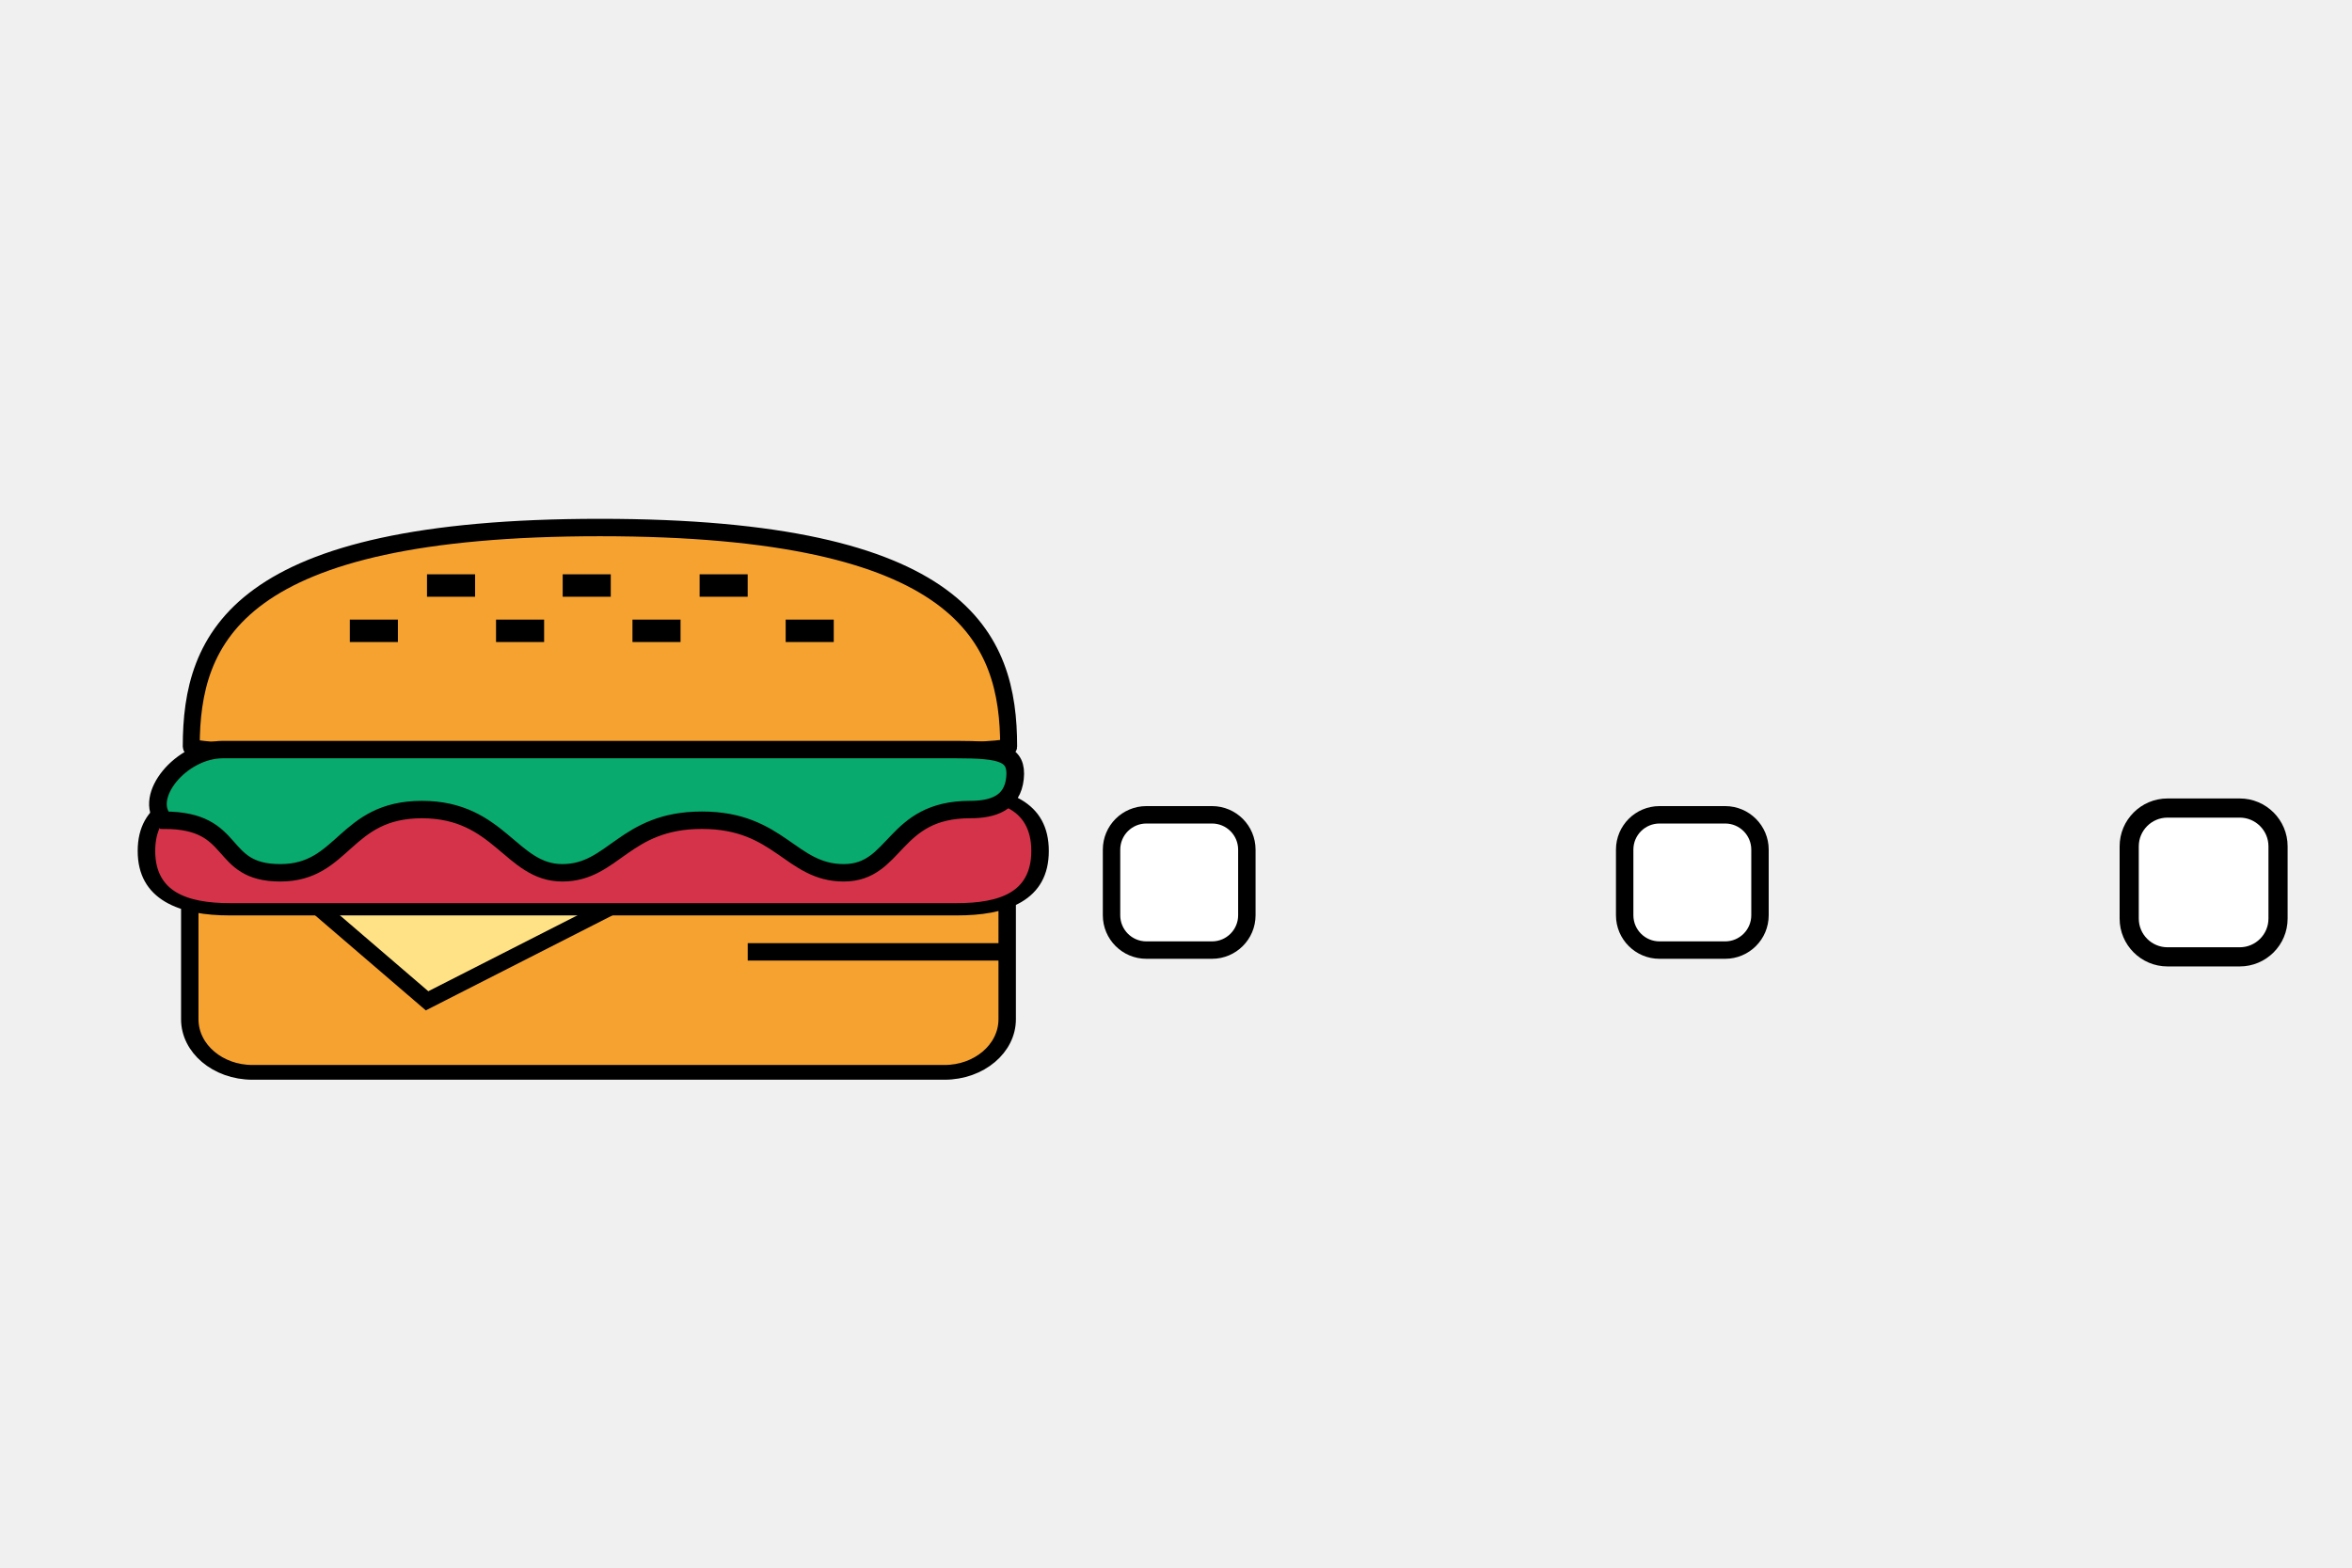
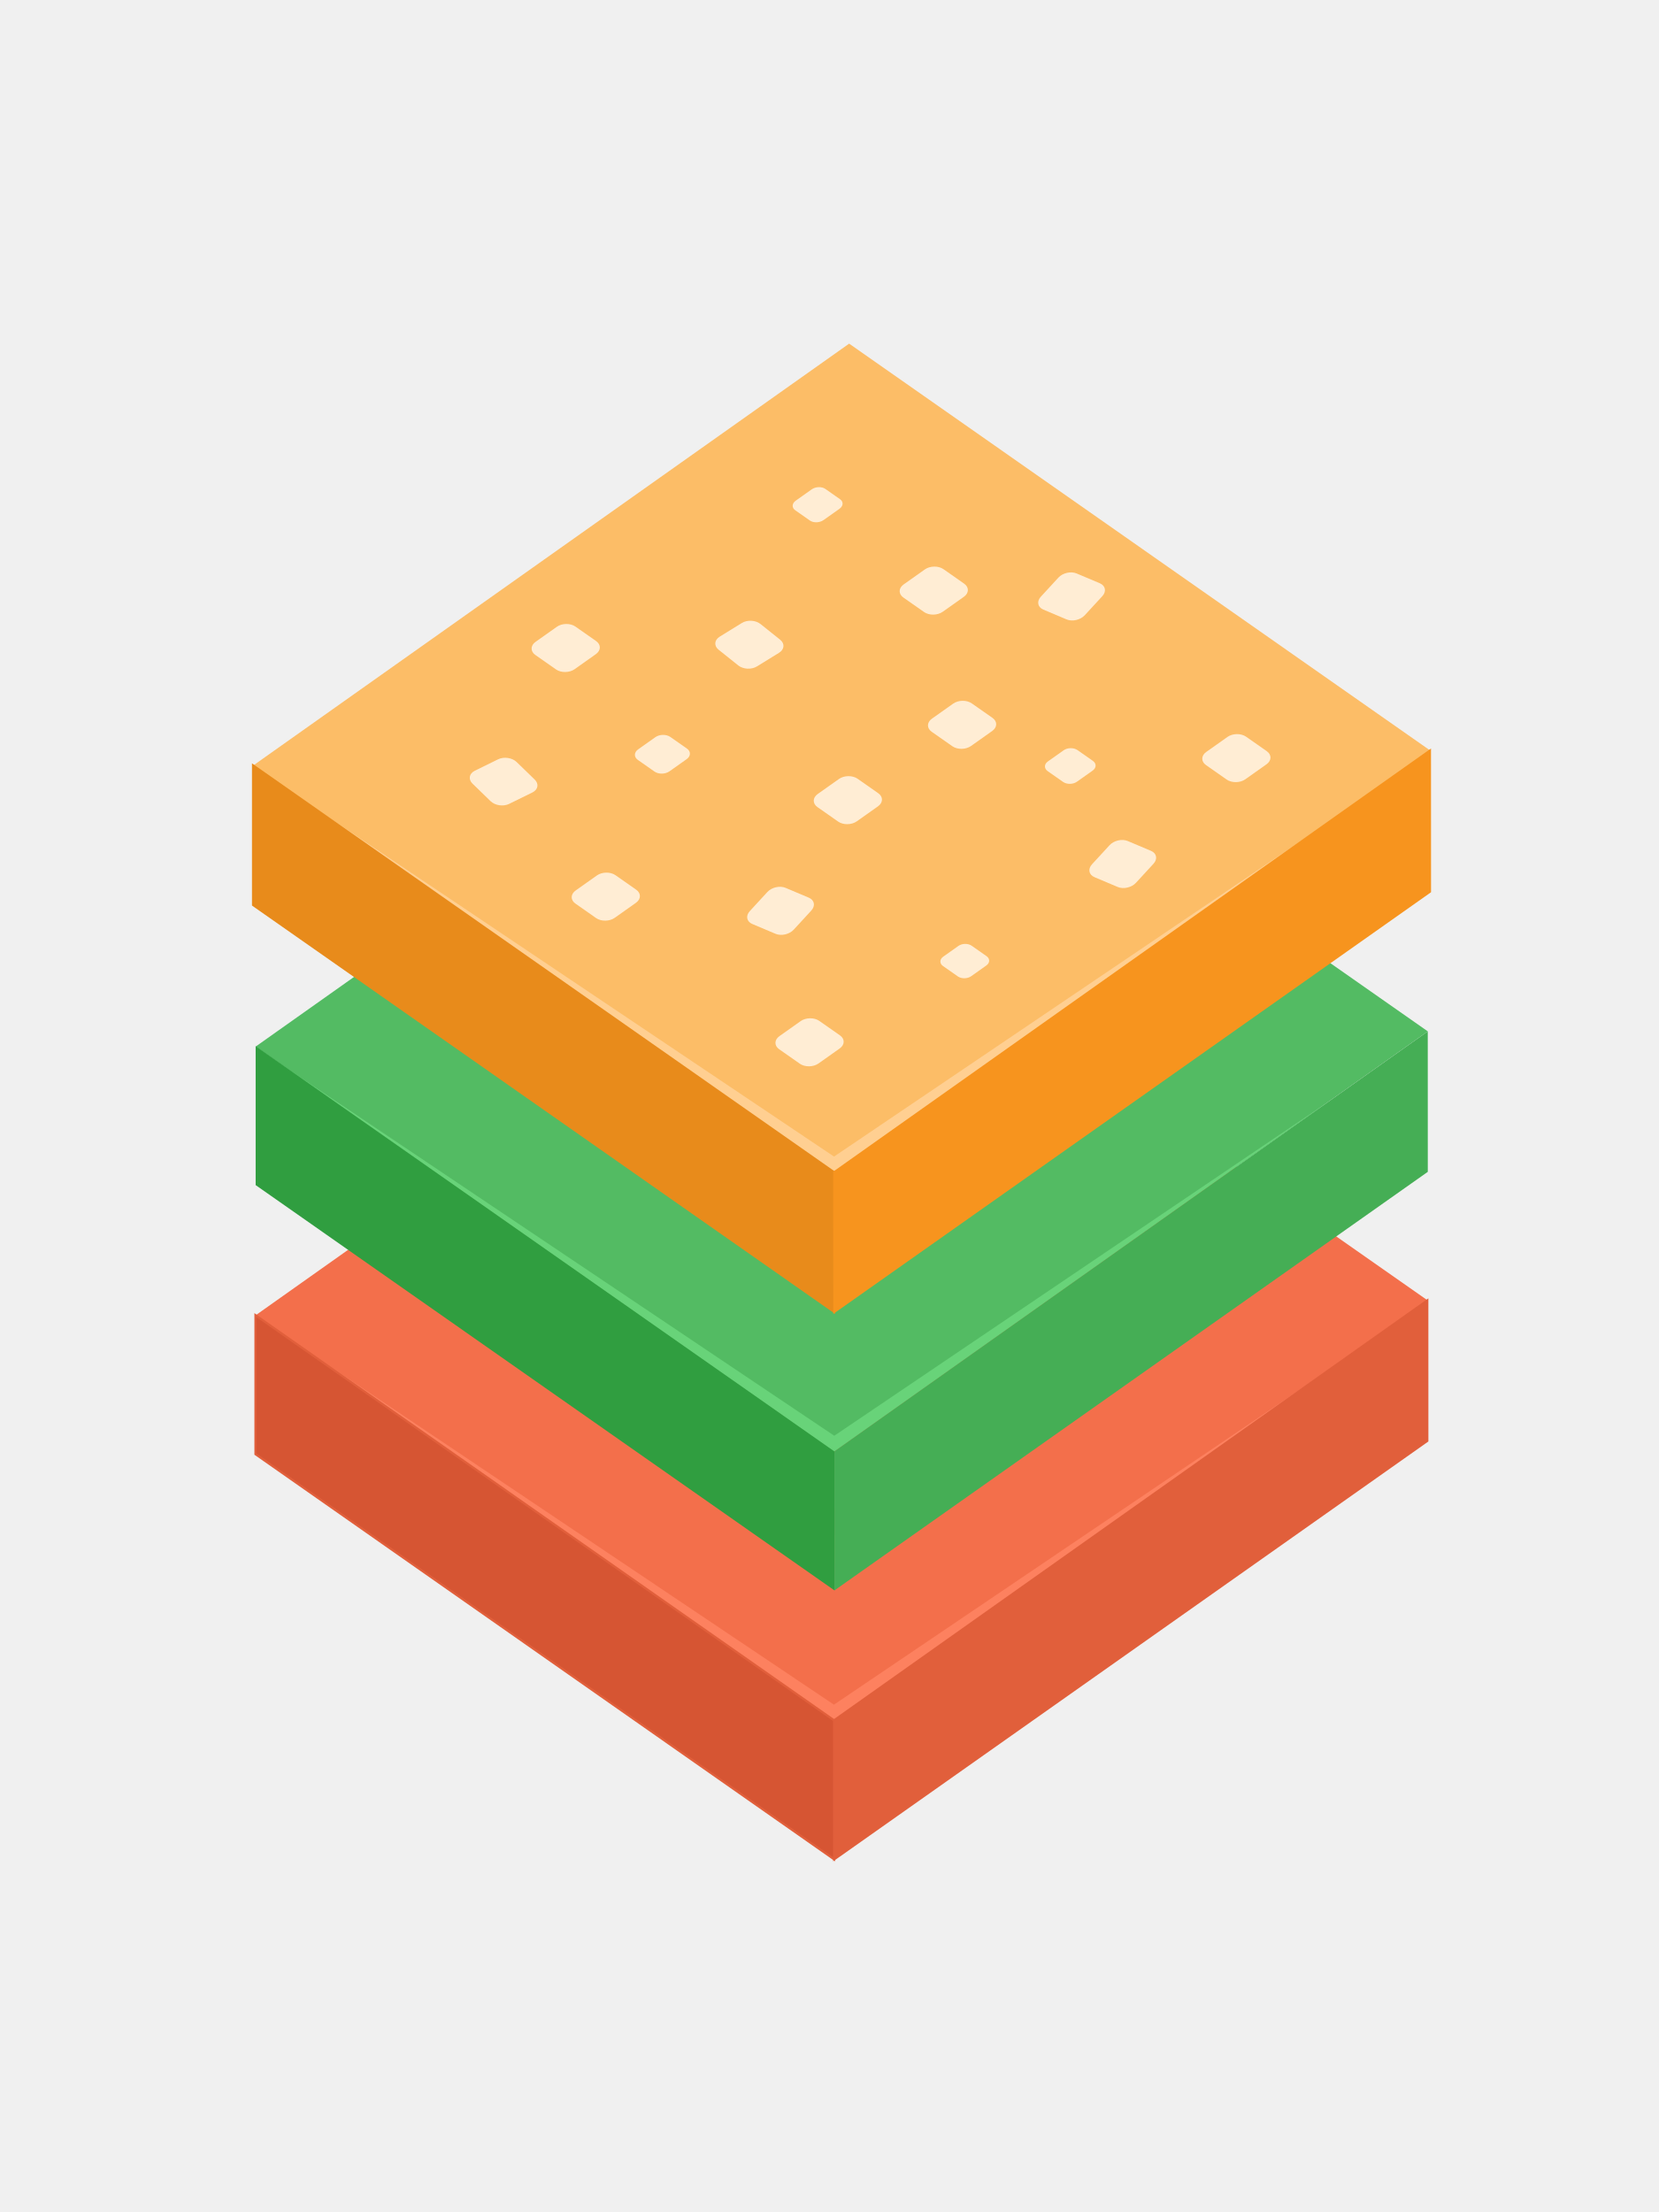
- <svg xmlns="http://www.w3.org/2000/svg" id="ePAQLvXJBFK1" viewBox="0 0 1350 900" shape-rendering="geometricPrecision" text-rendering="geometricPrecision">
-   <rect id="ePAQLvXJBFK2" width="77.667" height="77.667" rx="20" ry="20" transform="translate(932.53 467.7759)" fill="#fff" stroke="#000" stroke-width="10" />
-   <rect id="ePAQLvXJBFK3" width="77.667" height="77.667" rx="20" ry="20" transform="translate(1226 467.7759)" fill="#fff" stroke="#000" stroke-width="10" />
-   <rect id="ePAQLvXJBFK4" width="77.667" height="77.667" rx="20" ry="20" transform="translate(1226 467.7759)" fill="#fff" stroke="#000" stroke-width="10" />
-   <rect id="ePAQLvXJBFK5" width="77.667" height="77.667" rx="20" ry="20" transform="translate(1226 467.7759)" fill="#fff" stroke="#000" stroke-width="10" />
-   <rect id="ePAQLvXJBFK6" width="77.667" height="77.667" rx="20" ry="20" transform="translate(1226 467.7759)" fill="#fff" stroke="#000" stroke-width="10" />
-   <rect id="ePAQLvXJBFK7" width="77.667" height="77.667" rx="20" ry="20" transform="translate(1226 467.7759)" fill="#fff" stroke="#000" stroke-width="10" />
-   <rect id="ePAQLvXJBFK8" width="77.667" height="77.667" rx="20" ry="20" transform="translate(1226 467.7759)" fill="#fff" stroke="#090000" stroke-width="10" />
-   <rect id="ePAQLvXJBFK9" width="77.667" height="77.667" rx="20" ry="20" transform="matrix(1.1 0 0 1.1 1222.117 463.8926)" fill="#fff" stroke="#000" stroke-width="10" />
-   <rect id="ePAQLvXJBFK10" width="77.667" height="77.667" rx="20" ry="20" transform="translate(638 467.776)" fill="#fff" stroke="#000" stroke-width="10" />
-   <g id="ePAQLvXJBFK11" transform="translate(-106.8953 159.8121)">
-     <path d="M0,0C0,0,0,0,0,0h469.177c0,0,0,0,0,0v82.994c0,19.882-16.118,36-36,36h-397.177c-19.882,0-36-16.118-36-36L0,0Z" transform="matrix(1 0 0 0.846315 215.8225 355.1125)" fill="#f6a230" stroke="#000" stroke-width="10" />
-     <path d="M14.986,-120.126l-5.875,142.304-94.737,34L14.986,-120.126Z" transform="matrix(.447409 0.797008-.810237 0.454835 365.9096 397.395)" fill="#ffe285" stroke="#000" stroke-width="10" />
-     <line x1="74.255" y1="0" x2="-74.255" y2="0" transform="translate(610.3332 386.6461)" fill="none" stroke="#000" stroke-width="10" />
+ <svg xmlns="http://www.w3.org/2000/svg" id="eHEi8Yzb7ta1" viewBox="0 0 600 800" shape-rendering="geometricPrecision" text-rendering="geometricPrecision">
+   <g id="eHEi8Yzb7ta2" transform="matrix(.8 0 0 0.8 64.28487 301.8493)">
+     <rect width="314.408" height="314.408" rx="0" ry="0" transform="matrix(.853774-.60441 0.831789 0.582425 35.02273 217.4357)" fill="#f36f4b" stroke-width="0" />
+     <path d="M296.544,400.555L44.201,223.862L296.654,393.337L520.995,241.66L296.544,400.555Z" fill="#fd815f" stroke-width="0" />
+     <rect width="313.463" height="51.445" rx="0" ry="0" transform="matrix(.834873 0.584585 0 1.220775 35.0704 217.2208)" fill="#d65533" stroke="#e15f3b" />
+     <path d="M-0.028,-1.19L321.368,0.487l-.009,51.483L-0.047,50.821L-0.028,-1.19Z" transform="matrix(-.834636 0.584419 0 1.220775 564.9376 212.0128)" fill="#e15f3b" stroke="#e15f3b" />
  </g>
-   <g id="ePAQLvXJBFK15" transform="translate(-106.9212 190.0346)">
-     <path d="M-241.028,0c0-62.598,26.52-125.788,241.028-125.788s241.028,63.201,241.028,125.788c0,4.235-170.098,5.688-242.427,5.688s-239.63-.537-239.63-5.688Z" transform="matrix(.973282 0 0 1 451.2823 238.6015)" fill="#f6a230" stroke="#000" stroke-width="10" />
-     <path d="M0,47.555C0,10.646,21.293,0,47.56,0h415.401c26.267,0,47.56,10.031,47.56,47.555s-21.293,47.555-47.56,47.555h-415.401C21.293,95.111,0,84.465,0,47.555Z" transform="matrix(1.004686 0 0 0.704272 190.9803 264.9955)" fill="#d53349" stroke="#000" stroke-width="10" />
-     <path d="M242.299,323.136h415.401c25.466,0,34.793,2.043,33.328,16.445s-12.6,17.992-25.476,17.992c-44.031,0-41.417,36.307-71.544,36.307s-36.338-30.182-80.369-30.182-50.045,30.182-79.082,30.182-35.503-36.307-79.535-36.307-44.041,36.307-80.244,36.307-23.252-30.182-65.809-30.182c-12.248-13.355,9.437-40.562,33.328-40.562Z" transform="matrix(1.013076 0 0 1-10.55872-82.84636)" fill="#08aa6e" stroke="#000" stroke-width="10" />
-     <rect width="27.598" height="12.879" rx="0" ry="0" transform="translate(307.707 165.6725)" stroke-width="0" />
-     <rect width="27.598" height="12.879" rx="0" ry="0" transform="translate(391.6364 165.6725)" stroke-width="0" />
-     <rect width="27.598" height="12.879" rx="0" ry="0" transform="translate(469.9445 165.6725)" stroke-width="0" />
-     <rect width="27.598" height="12.879" rx="0" ry="0" transform="translate(557.8789 165.6725)" stroke-width="0" />
-     <rect width="27.598" height="12.879" rx="0" ry="0" transform="translate(508.4798 139.6725)" stroke-width="0" />
-     <rect width="27.598" height="12.879" rx="0" ry="0" transform="translate(429.8919 139.6725)" stroke-width="0" />
-     <rect width="27.598" height="12.879" rx="0" ry="0" transform="translate(352.0159 139.6725)" stroke-width="0" />
+   <g id="eHEi8Yzb7ta7" transform="matrix(.8 0 0 0.8 64.40159 204.5893)">
+     <rect width="314.408" height="314.408" rx="0" ry="0" transform="matrix(.853774-.60441 0.831789 0.582425 35.02273 217.4357)" fill="#53bb63" stroke-width="0" />
+     <path d="M296.544,400.555L44.201,223.862L296.654,393.337L520.995,241.66L296.544,400.555Z" fill="#68d379" stroke-width="0" />
+     <rect width="313.463" height="51.445" rx="0" ry="0" transform="matrix(.834873 0.584585 0 1.220775 35.0704 217.2208)" fill="#309e40" stroke-width="0" />
+     <path d="M-0.028,-1.19L321.368,0.487l-.009,51.483L-0.047,50.821L-0.028,-1.19Z" transform="matrix(-.834636 0.584419 0 1.220775 564.9376 212.0128)" fill="#45ae55" stroke-width="0" />
+   </g>
+   <g id="eHEi8Yzb7ta12" transform="translate(0 98.64)">
+     <g transform="matrix(.803454 0 0 0.803454 63.28706 3.623342)">
+       <rect width="314.408" height="314.408" rx="0" ry="0" transform="matrix(.853774-.60441 0.831789 0.582425 35.02273 217.4357)" fill="#fcbd67" stroke-width="0" />
+       <path d="M296.544,400.555L44.201,223.862L296.654,393.337L520.995,241.66L296.544,400.555Z" fill="#ffcf91" stroke-width="0" />
+       <rect width="313.463" height="51.445" rx="0" ry="0" transform="matrix(.834873 0.584585 0 1.220775 35.0704 217.2208)" fill="#e88b1b" stroke="#e88b1b" />
+       <path d="M-0.028,-1.19L321.368,0.487l-.009,51.483L-0.047,50.821L-0.028,-1.19Z" transform="matrix(-.834636 0.584419 0 1.220775 564.9376 212.0128)" fill="#f7941e" stroke="#f7941e" />
+     </g>
+     <g transform="translate(4.284949 10.7403)">
+       <rect width="16.981" height="16.981" rx="4" ry="4" transform="matrix(.938997-.461003 0.728626 0.707245 163.6931 171.2056)" fill="#ffedd4" stroke-width="0" />
+       <rect width="16.981" height="16.981" rx="4" ry="4" transform="matrix(.853774-.60441 0.831789 0.582425 186.0032 125.1646)" fill="#ffedd4" stroke-width="0" />
+       <rect width="16.981" height="16.981" rx="4" ry="4" transform="matrix(.853774-.60441 0.831789 0.582425 200.501 215.0879)" fill="#ffedd4" stroke-width="0" />
+       <rect width="16.981" height="16.981" rx="4" ry="4" transform="matrix(.691402-.489462 0.667627 0.467477 223.7443 163.5929)" fill="#ffedd4" stroke-width="0" />
+       <rect width="16.981" height="16.981" rx="4" ry="4" transform="matrix(.708247-.769823 0.935326 0.395293 264.0563 223.2129)" fill="#ffedd4" stroke-width="0" />
+       <rect width="16.981" height="16.981" rx="4" ry="4" transform="matrix(.708247-.769823 0.935326 0.395293 387.819 206.2814)" fill="#ffedd4" stroke-width="0" />
+       <rect width="16.981" height="16.981" rx="4" ry="4" transform="matrix(.853774-.60441 0.831789 0.582425 288.0424 180.1966)" fill="#ffedd4" stroke-width="0" />
+       <rect width="16.981" height="16.981" rx="4" ry="4" transform="matrix(.853774-.60441 0.831789 0.582425 319.1162 104.408)" fill="#ffedd4" stroke-width="0" />
+       <rect width="16.981" height="16.981" rx="4" ry="4" transform="matrix(.634067-.448873 0.61774 0.432546 372.1669 167.7959)" fill="#ffedd4" stroke-width="0" />
+       <rect width="16.981" height="16.981" rx="4" ry="4" transform="matrix(.853774-.60441 0.831789 0.582425 274.1929 267.7693)" fill="#ffedd4" stroke-width="0" />
+       <rect width="16.981" height="16.981" rx="4" ry="4" transform="matrix(.641784-.454336 0.591314 0.414042 280.9493 73.50095)" fill="#ffedd4" stroke-width="0" />
+       <rect width="16.981" height="16.981" rx="4" ry="4" transform="matrix(.853774-.60441 0.831789 0.582425 329.3526 152.9473)" fill="#ffedd4" stroke-width="0" />
+       <rect width="16.981" height="16.981" rx="4" ry="4" transform="matrix(.853774-.60441 0.831789 0.582425 428.5558 164.9925)" fill="#ffedd4" stroke-width="0" />
+       <rect width="16.981" height="16.981" rx="4" ry="4" transform="matrix(.61061-.432268 0.594887 0.416544 334.4009 238.343)" fill="#ffedd4" stroke-width="0" />
+       <rect width="16.981" height="16.981" rx="4" ry="4" transform="matrix(.708247-.769823 0.935326 0.395293 369.3117 109.5057)" fill="#ffedd4" stroke-width="0" />
+       <rect width="16.981" height="16.981" rx="4" ry="4" transform="matrix(.890221-.549316 0.793369 0.633765 252.4432 123.0741)" fill="#ffedd4" stroke-width="0" />
+     </g>
  </g>
</svg>
